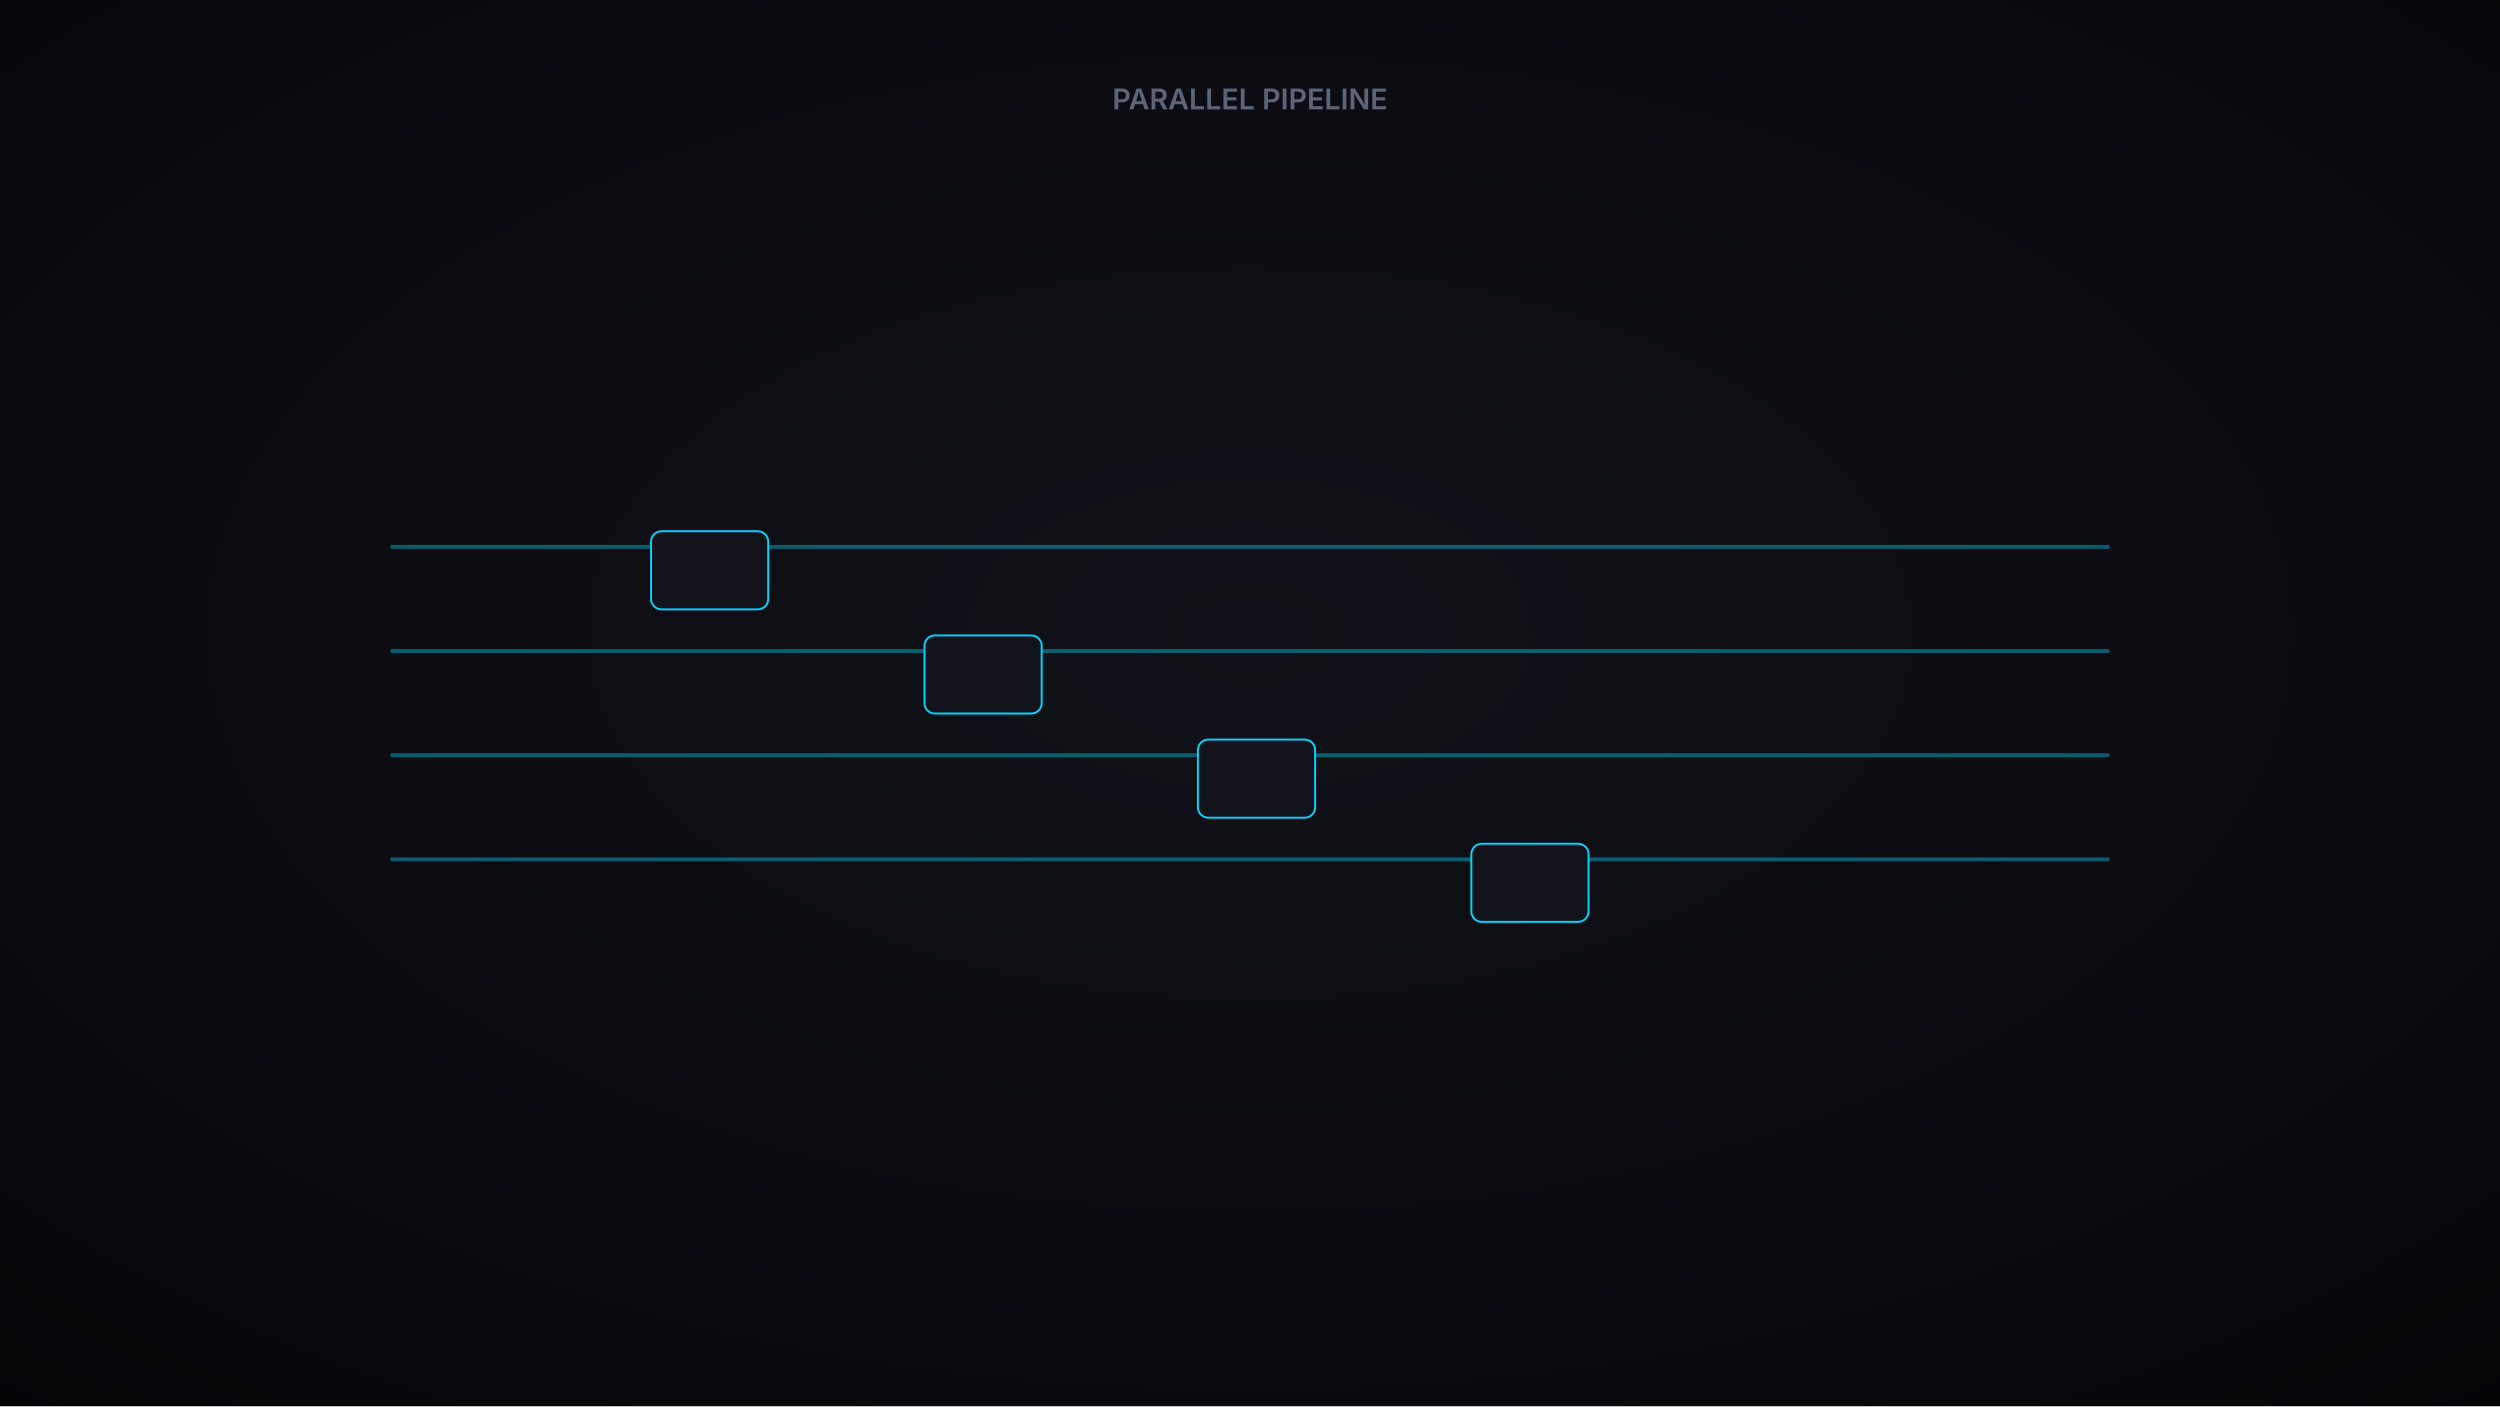
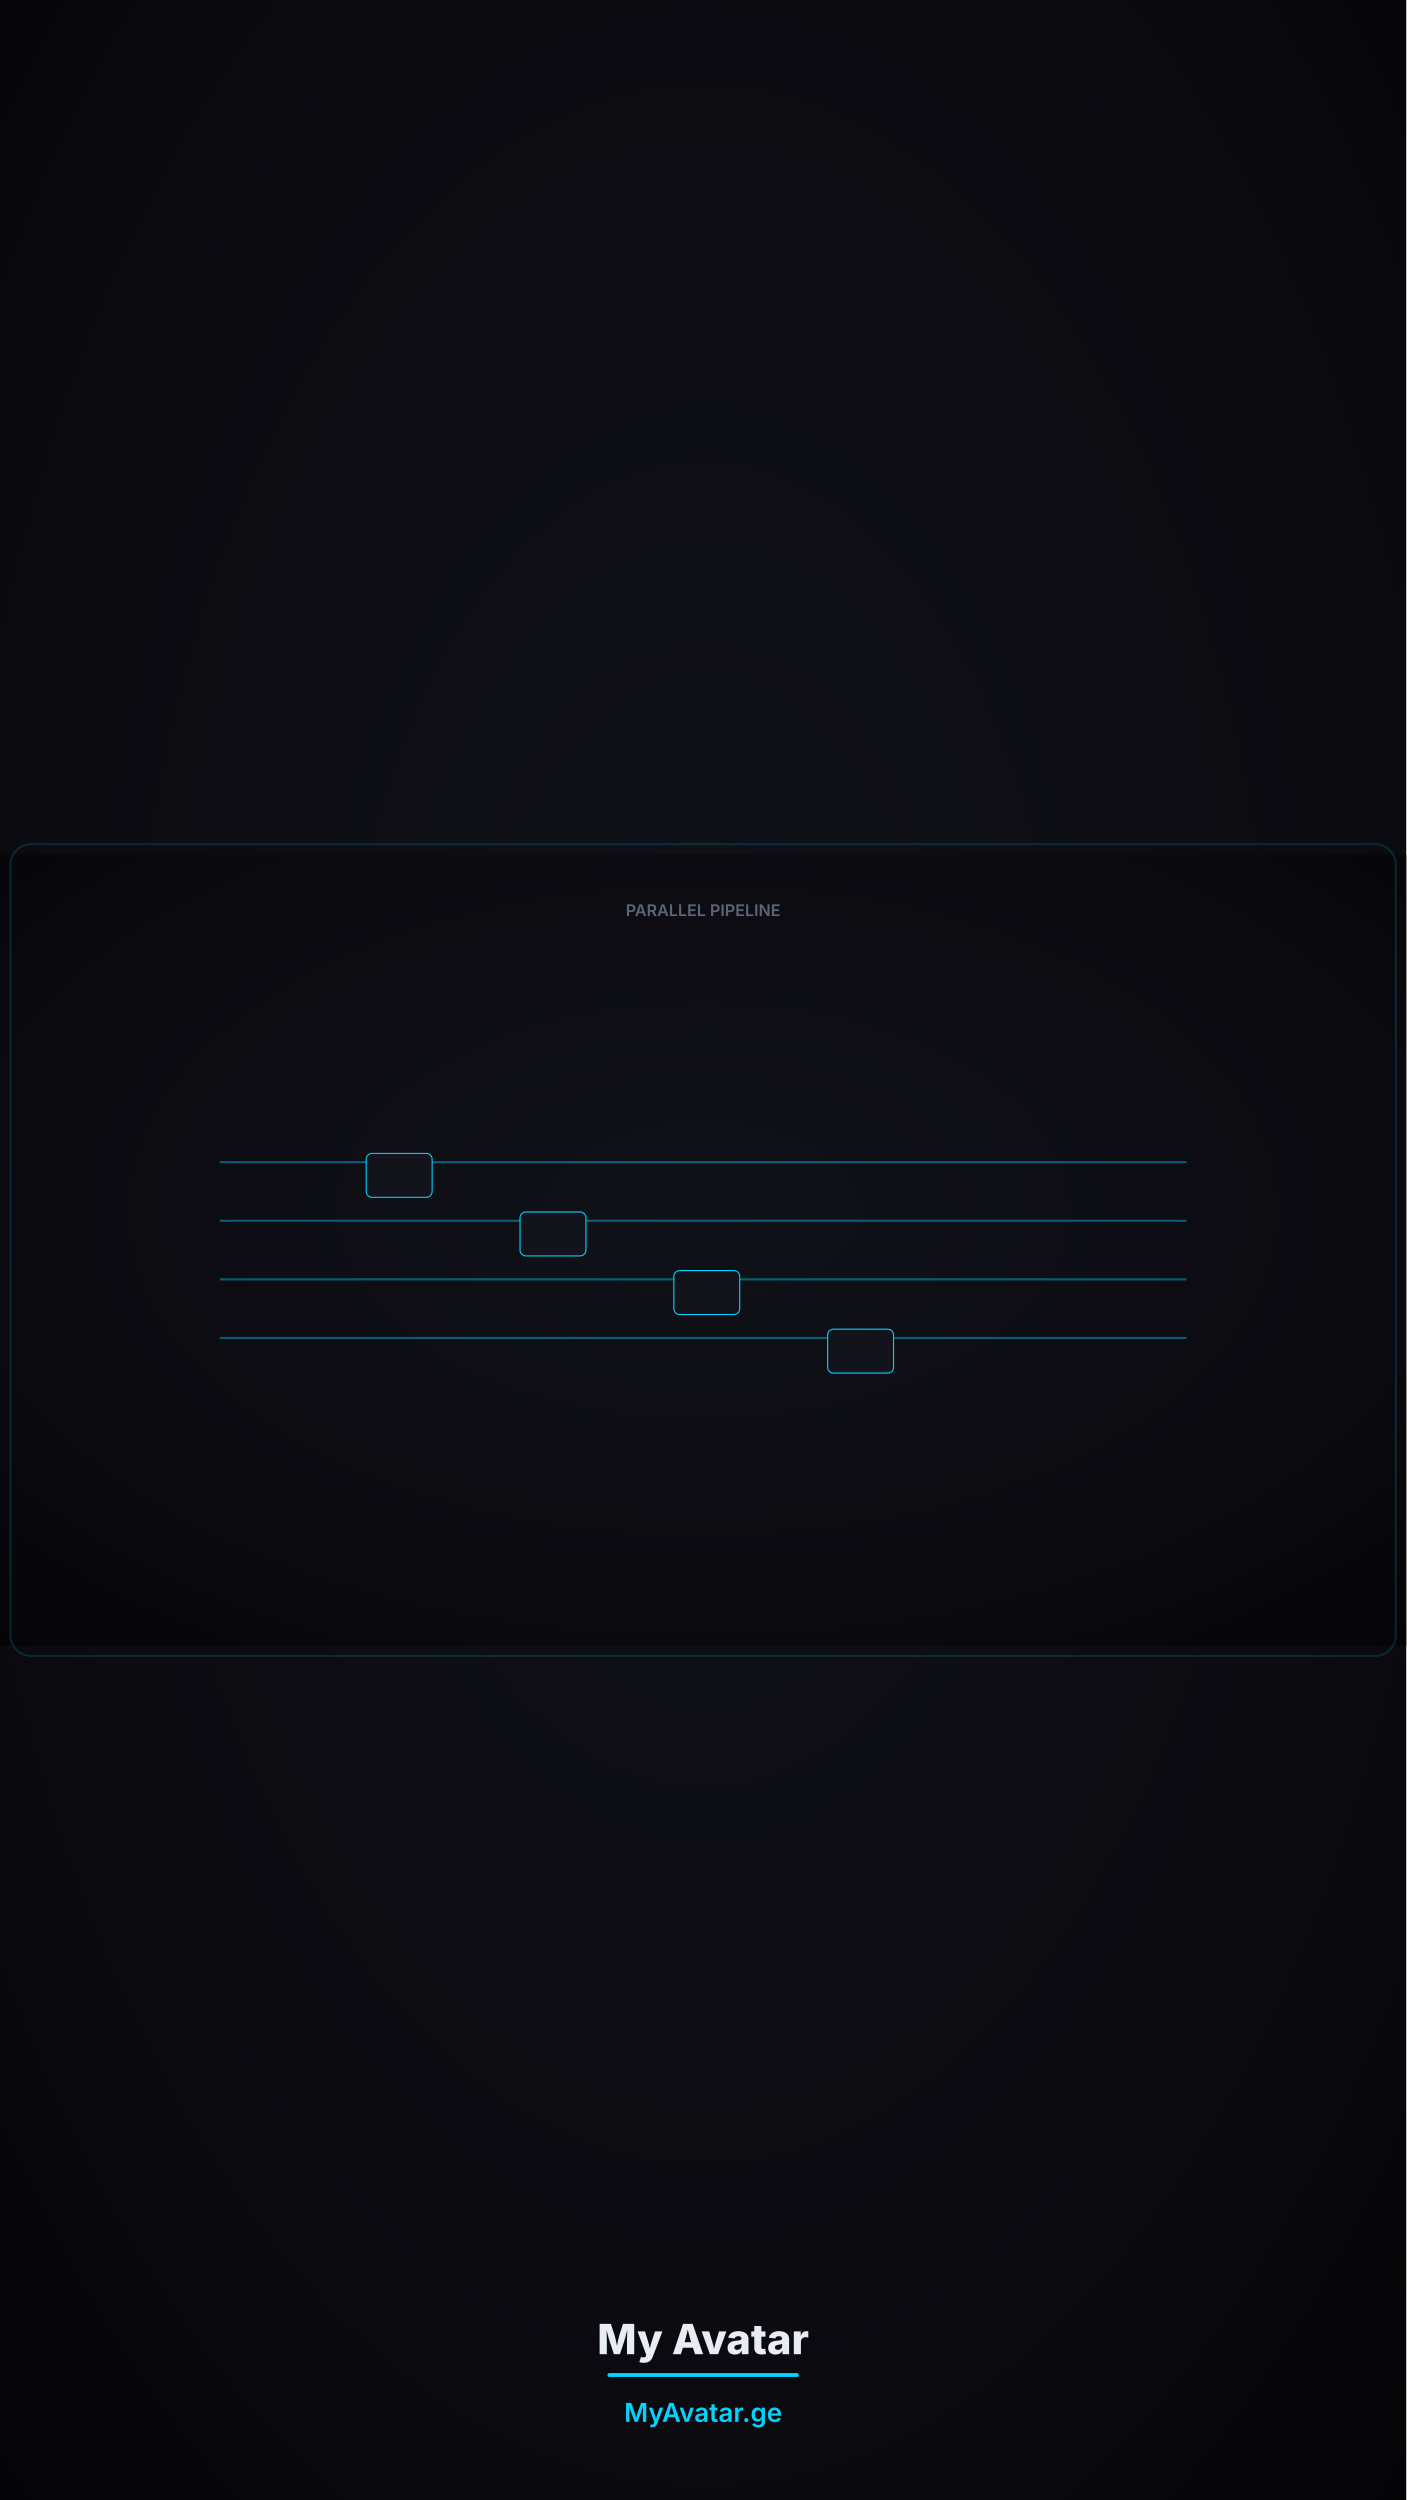
- <svg xmlns="http://www.w3.org/2000/svg" width="1920" height="1080" viewBox="0 0 1920 1080">
+ <svg xmlns="http://www.w3.org/2000/svg" width="1080" height="1920" viewBox="0 0 1080 1920">
  <defs>
    <radialGradient id="void" cx="50%" cy="45%" r="75%">
      <stop offset="0%" stop-color="#111119" />
      <stop offset="70%" stop-color="#0A0A0F" />
      <stop offset="100%" stop-color="#050508" />
    </radialGradient>
    <linearGradient id="cyan" x1="0" y1="0" x2="1" y2="0">
      <stop offset="0%" stop-color="#00D4FF" />
      <stop offset="100%" stop-color="#7A5CFF" />
    </linearGradient>
    <filter id="glow">
      <feGaussianBlur stdDeviation="6" result="b" />
      <feMerge>
        <feMergeNode in="b" />
        <feMergeNode in="SourceGraphic" />
      </feMerge>
    </filter>
  </defs>
-   <rect width="1920" height="1080" fill="url(#void)" />
-   <text x="960" y="84" font-family="Inter,Segoe UI,Helvetica,Arial,sans-serif" font-size="22" fill="#5b6577" text-anchor="middle" font-weight="600">PARALLEL PIPELINE</text>
-   <line x1="300" y1="420" x2="1620" y2="420" stroke="#00D4FF" stroke-opacity="0.4" stroke-width="3" />
-   <line x1="300" y1="500" x2="1620" y2="500" stroke="#00D4FF" stroke-opacity="0.4" stroke-width="3" />
-   <line x1="300" y1="580" x2="1620" y2="580" stroke="#00D4FF" stroke-opacity="0.4" stroke-width="3" />
-   <line x1="300" y1="660" x2="1620" y2="660" stroke="#00D4FF" stroke-opacity="0.4" stroke-width="3" />
-   <rect x="500" y="408" width="90" height="60" rx="8" fill="#12131b" stroke="#00D4FF" stroke-width="1.5" />
-   <rect x="710" y="488" width="90" height="60" rx="8" fill="#12131b" stroke="#00D4FF" stroke-width="1.5" />
-   <rect x="920" y="568" width="90" height="60" rx="8" fill="#12131b" stroke="#00D4FF" stroke-width="1.5" />
-   <rect x="1130" y="648" width="90" height="60" rx="8" fill="#12131b" stroke="#00D4FF" stroke-width="1.5" />
+   <rect width="1080" height="1920" fill="url(#void)" />
+   <g transform="translate(0 656.3) scale(0.5625)">
+     <rect width="1920" height="1080" fill="url(#void)" />
+     <text x="960" y="84" font-family="Inter,Segoe UI,Helvetica,Arial,sans-serif" font-size="22" fill="#5b6577" text-anchor="middle" font-weight="600">PARALLEL PIPELINE</text>
+     <line x1="300" y1="420" x2="1620" y2="420" stroke="#00D4FF" stroke-opacity="0.4" stroke-width="3" />
+     <line x1="300" y1="500" x2="1620" y2="500" stroke="#00D4FF" stroke-opacity="0.4" stroke-width="3" />
+     <line x1="300" y1="580" x2="1620" y2="580" stroke="#00D4FF" stroke-opacity="0.4" stroke-width="3" />
+     <line x1="300" y1="660" x2="1620" y2="660" stroke="#00D4FF" stroke-opacity="0.4" stroke-width="3" />
+     <rect x="500" y="408" width="90" height="60" rx="8" fill="#12131b" stroke="#00D4FF" stroke-width="1.5" />
+     <rect x="710" y="488" width="90" height="60" rx="8" fill="#12131b" stroke="#00D4FF" stroke-width="1.5" />
+     <rect x="920" y="568" width="90" height="60" rx="8" fill="#12131b" stroke="#00D4FF" stroke-width="1.5" />
+     <rect x="1130" y="648" width="90" height="60" rx="8" fill="#12131b" stroke="#00D4FF" stroke-width="1.5" />
+   </g>
+   <rect x="8" y="648.3" width="1064" height="623.5" rx="16" fill="none" stroke="#00D4FF" stroke-opacity="0.16" stroke-width="1.5" />
+   <text x="540" y="1808" font-family="Inter,Segoe UI,Helvetica,Arial,sans-serif" font-size="32" fill="#E8ECF4" text-anchor="middle" font-weight="800">My Avatar</text>
+   <line x1="468" y1="1824" x2="612" y2="1824" stroke="#00D4FF" stroke-width="3" stroke-linecap="round" />
+   <text x="540" y="1860" font-family="Inter,Segoe UI,Helvetica,Arial,sans-serif" font-size="20" fill="#00D4FF" text-anchor="middle" font-weight="600">MyAvatar.ge</text>
</svg>
